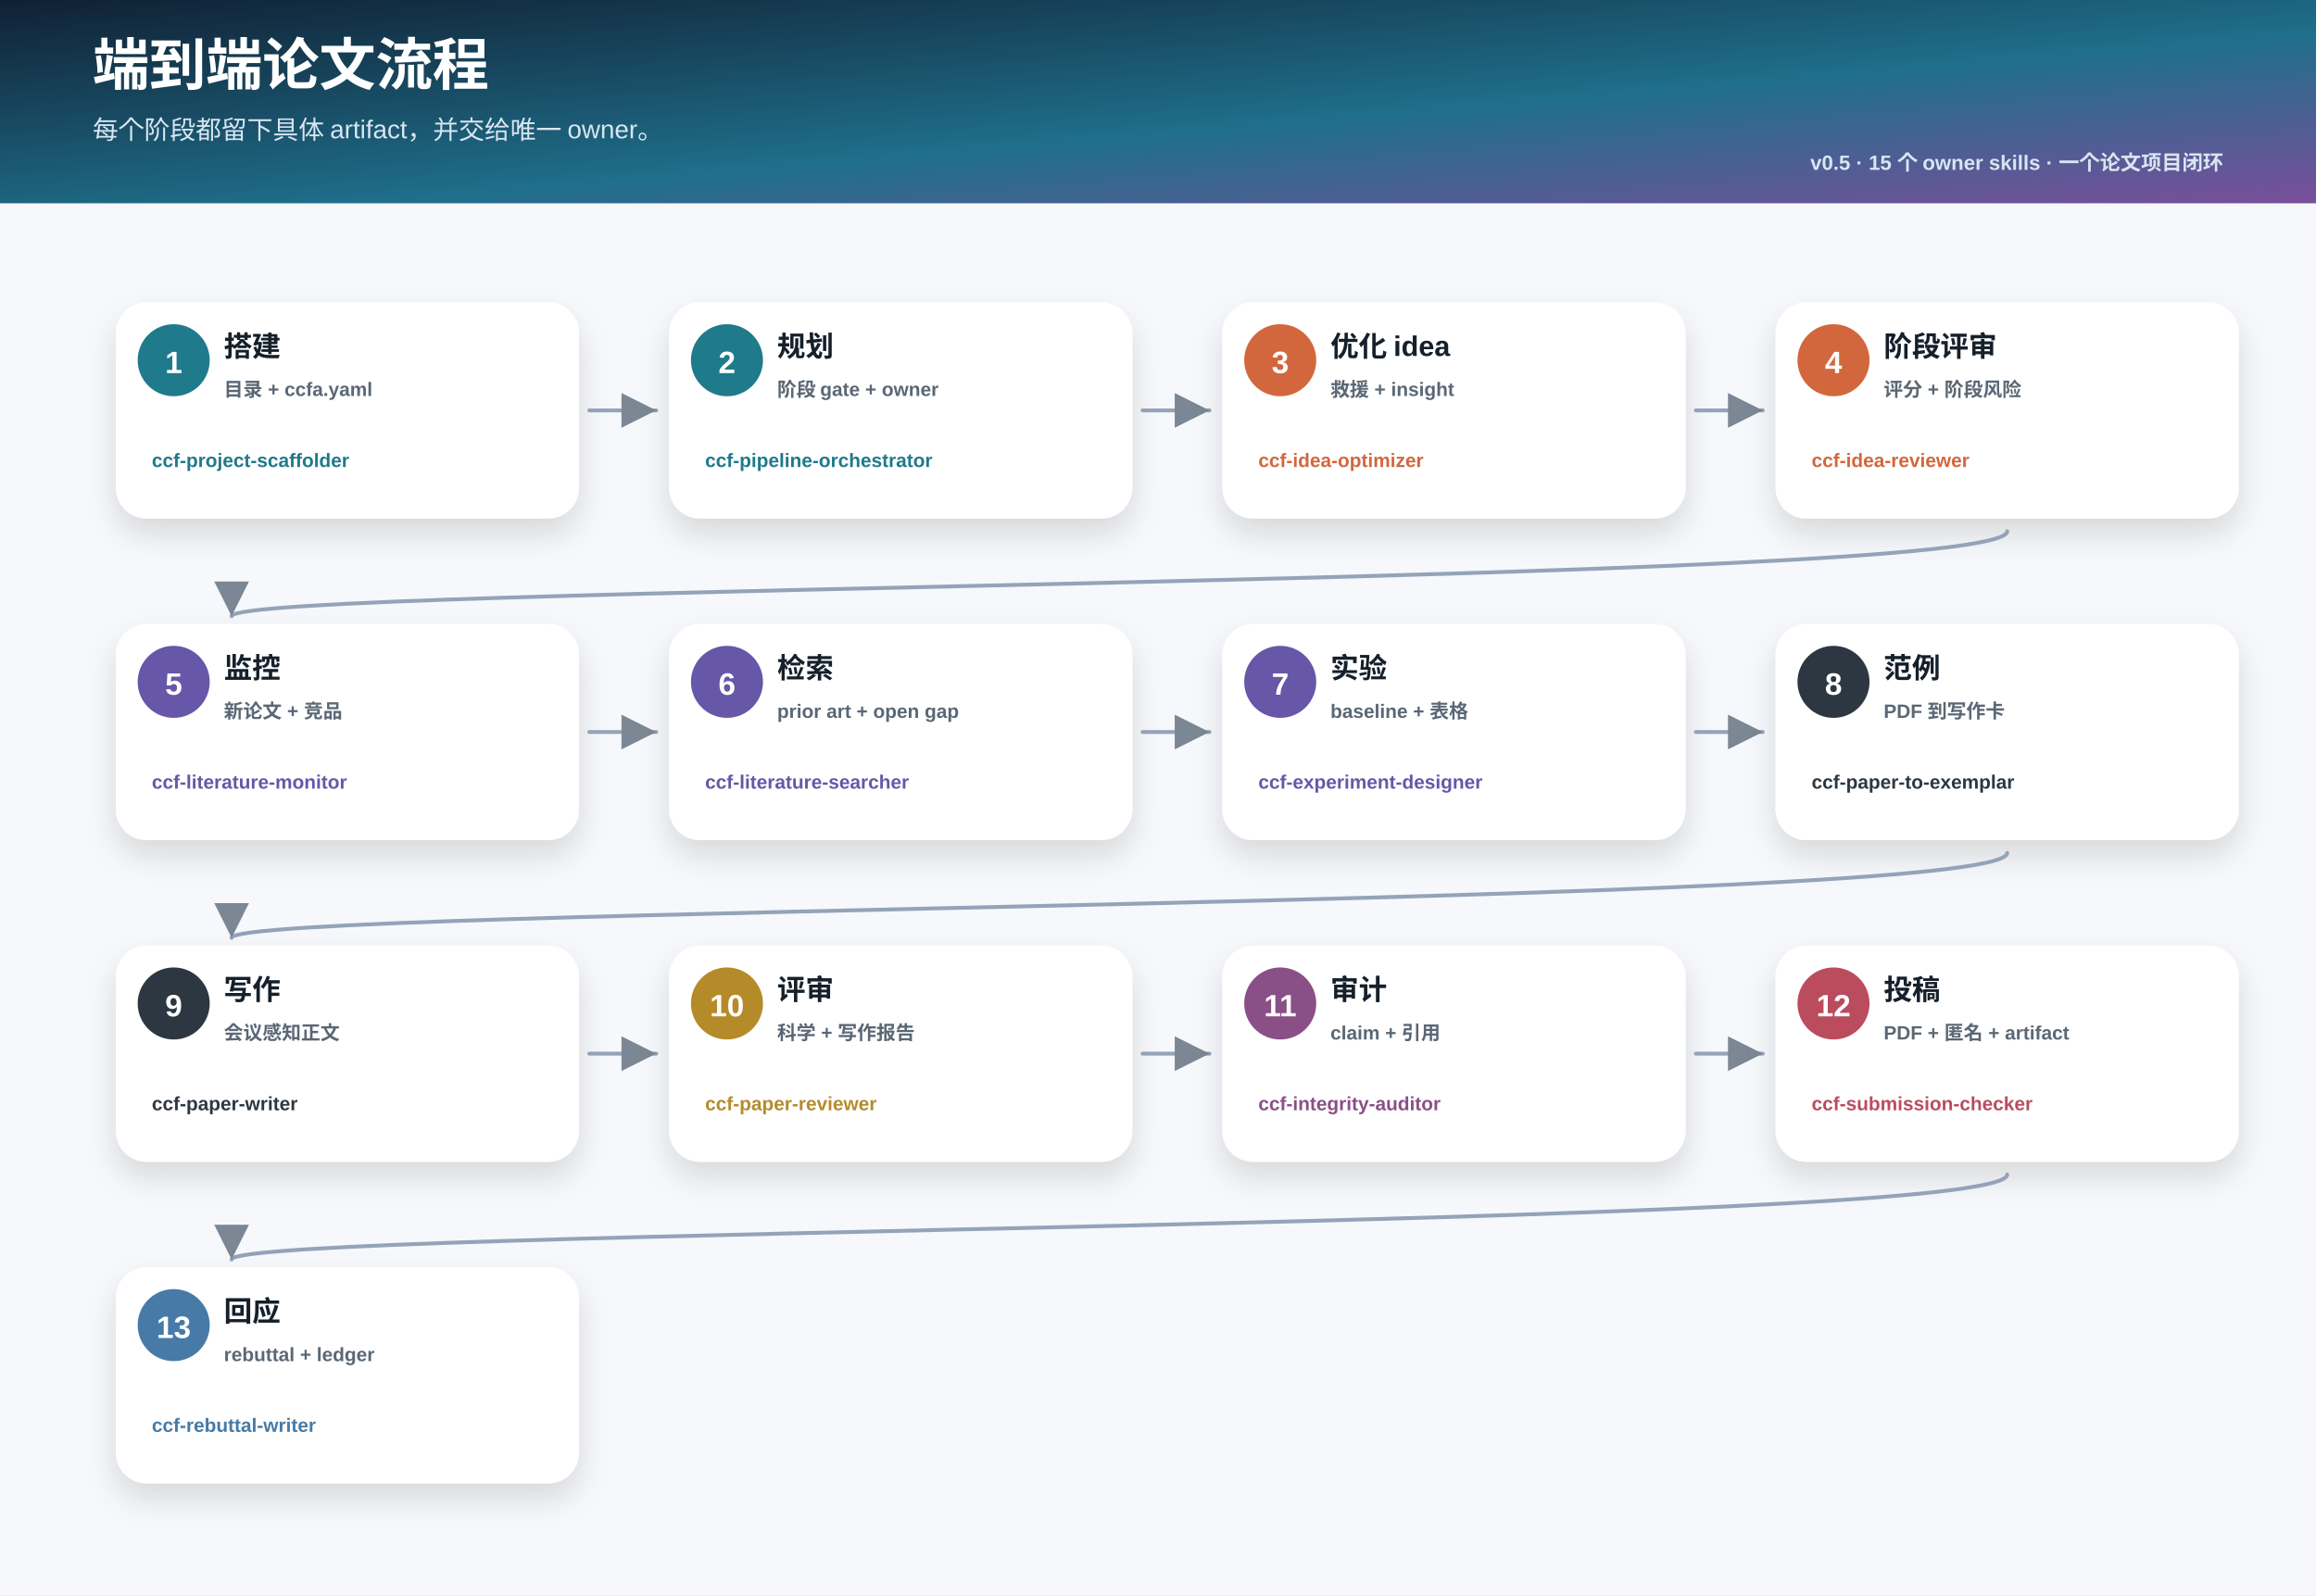
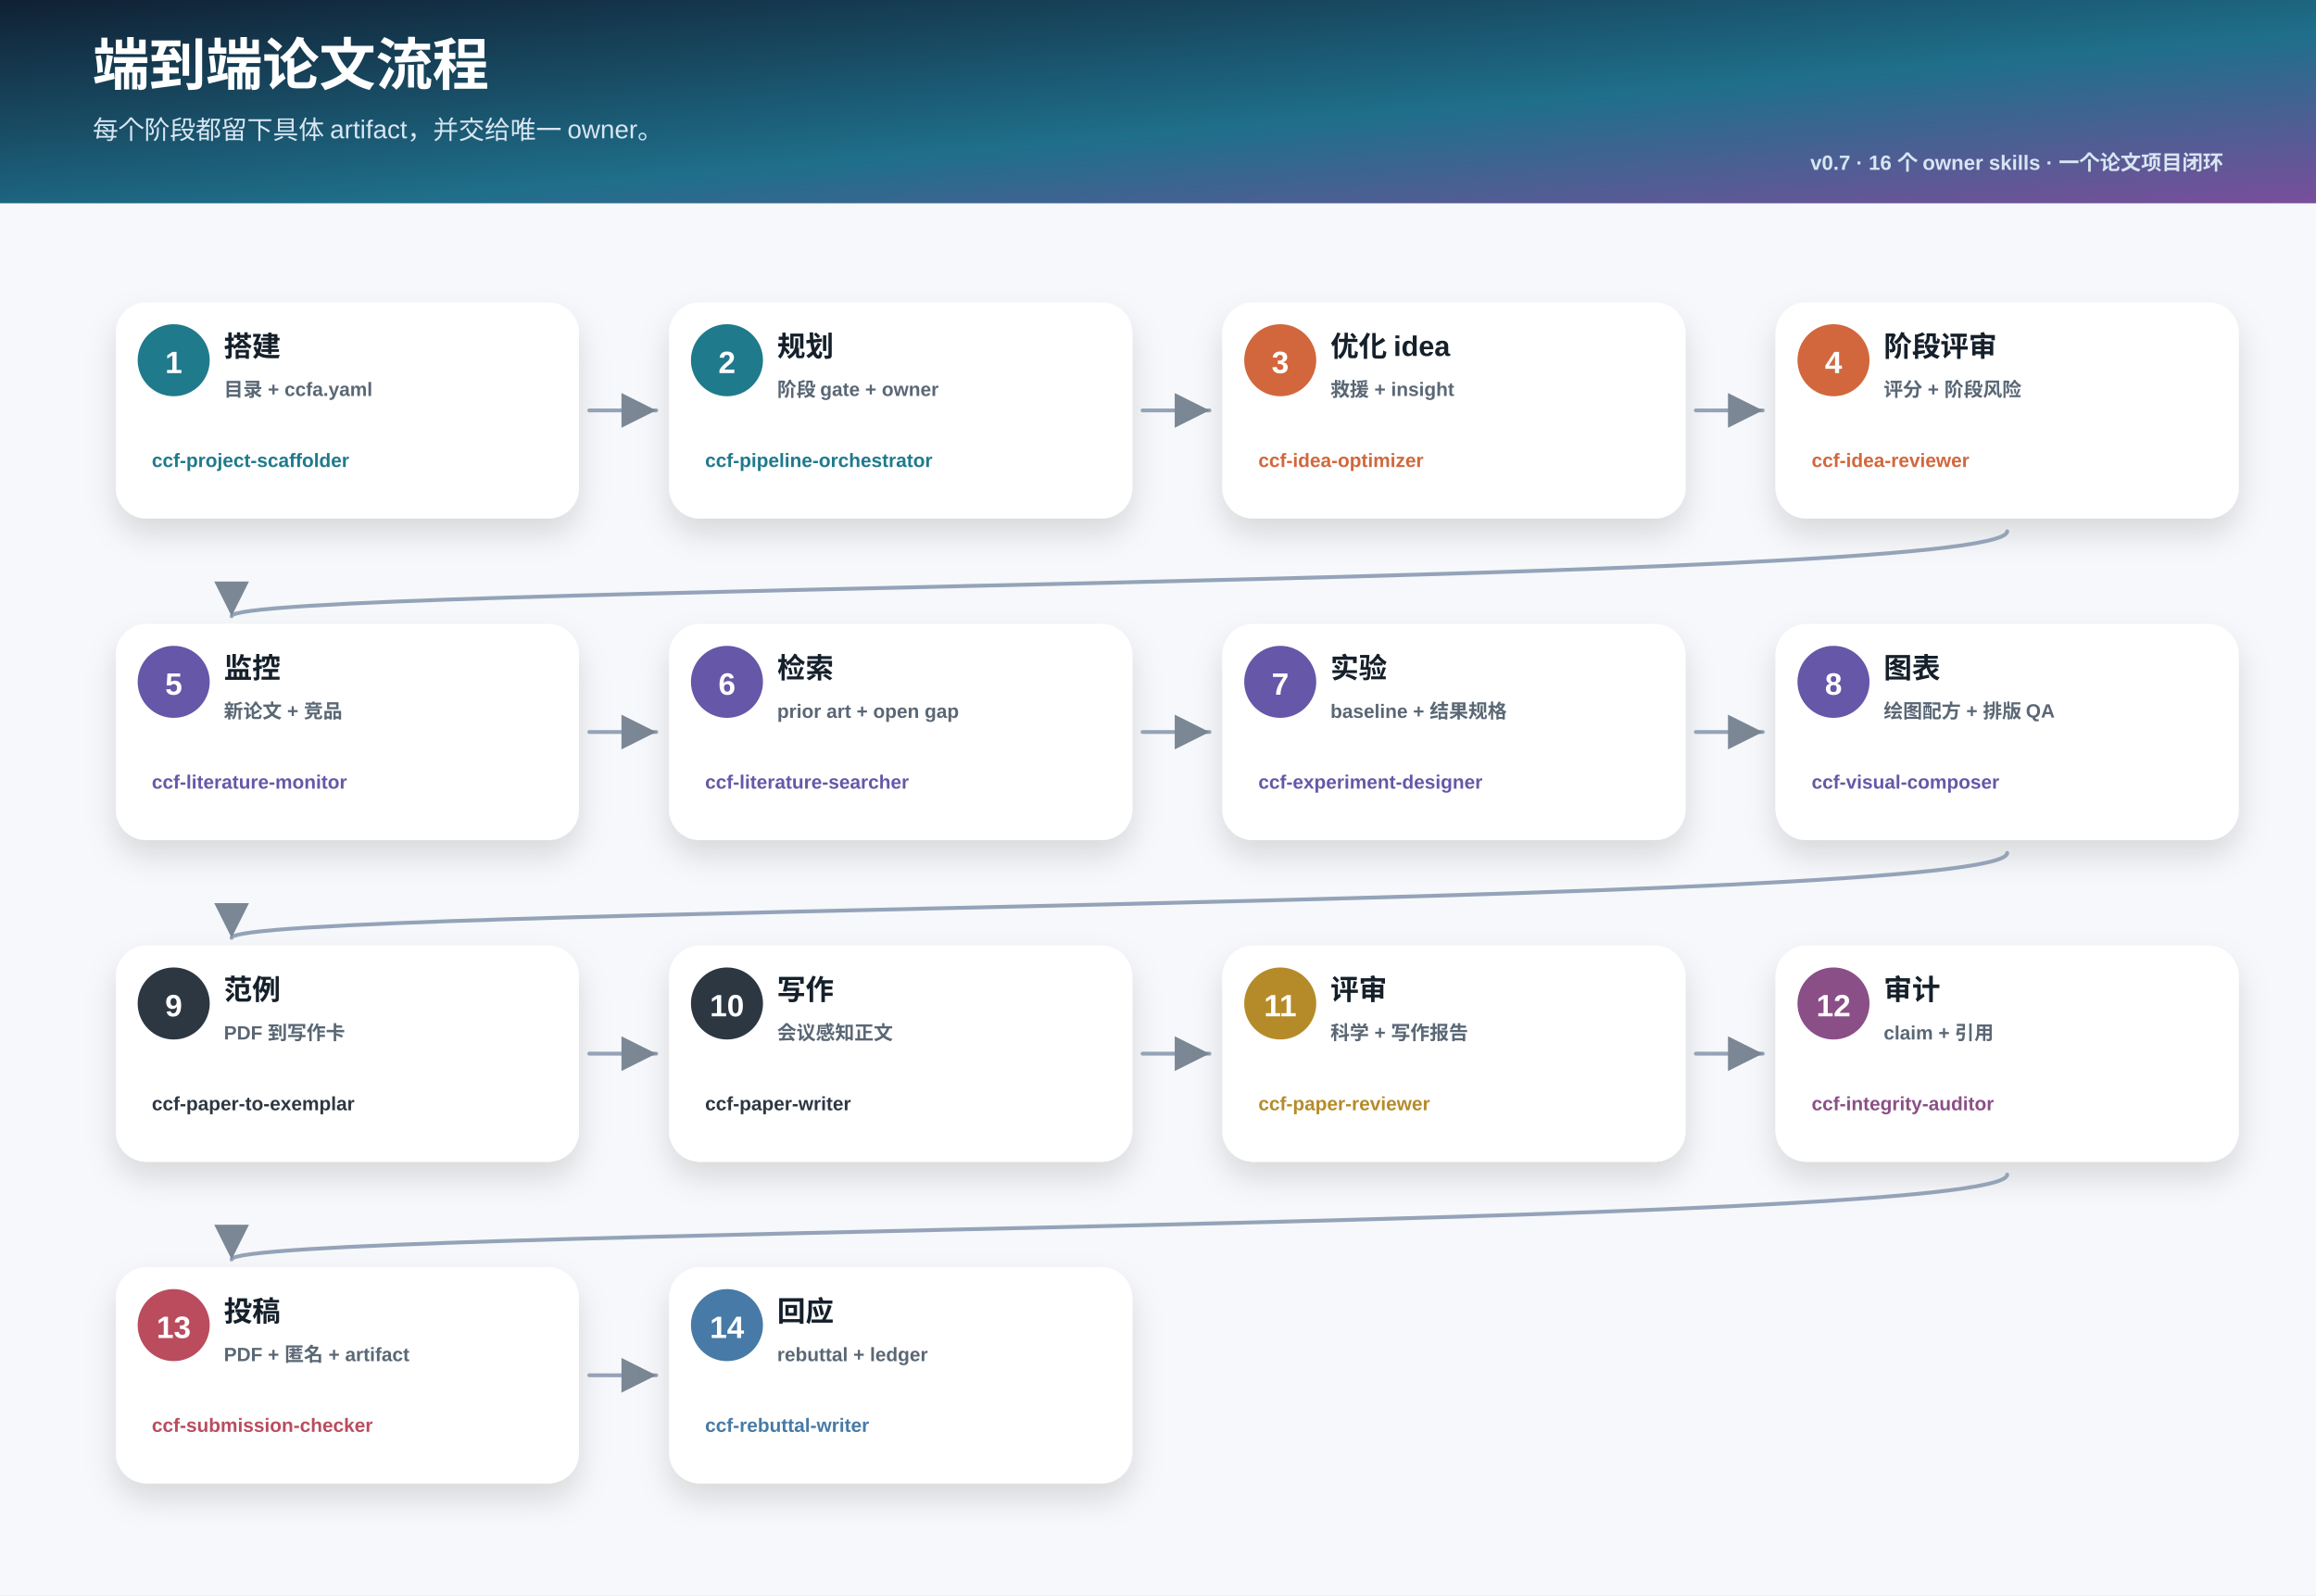
<svg xmlns="http://www.w3.org/2000/svg" width="1800" height="1240" viewBox="0 0 1800 1240">
  <defs>
    <linearGradient id="header" x1="0" y1="0" x2="1" y2="1">
      <stop offset="0" stop-color="#102033" />
      <stop offset="0.58" stop-color="#1F6F8B" />
      <stop offset="1" stop-color="#7A4E9B" />
    </linearGradient>
    <filter id="shadow" x="-20%" y="-20%" width="140%" height="160%">
      <feDropShadow dx="0" dy="12" stdDeviation="12" flood-color="#0B1826" flood-opacity="0.13" />
    </filter>
    <marker id="arrow" markerWidth="13" markerHeight="13" refX="11" refY="6.5" orient="auto">
      <path d="M2,2 L11,6.5 L2,11 Z" fill="#7B8794" />
    </marker>
  </defs>
  <style>text{font-family:Microsoft YaHei, Segoe UI, Arial, sans-serif;dominant-baseline:auto} .mono{font-family:Consolas,Menlo,monospace}</style>
  <rect x="0" y="0" width="1800" height="1240" rx="0" fill="#F6F8FB" stroke="none" stroke-width="2" />
  <rect x="0" y="0" width="1800" height="158" rx="0" fill="url(#header)" stroke="none" stroke-width="2" />
  <text x="72" y="66" font-size="44" font-weight="850" fill="#FFFFFF" text-anchor="start">端到端论文流程</text>
  <text x="72" y="108" font-size="20" font-weight="500" fill="#D8E6F2" text-anchor="start">每个阶段都留下具体 artifact，并交给唯一 owner。</text>
-   <text x="1728" y="132" font-size="16" font-weight="650" fill="#D8E6F2" text-anchor="end">v0.5 · 15 个 owner skills · 一个论文项目闭环</text>
+   <text x="1728" y="132" font-size="16" font-weight="650" fill="#D8E6F2" text-anchor="end">v0.7 · 16 个 owner skills · 一个论文项目闭环</text>
  <rect x="90" y="235" width="360" height="168" rx="24" fill="#FFFFFF" stroke="none" stroke-width="2" filter="url(#shadow)" />
  <circle cx="135" cy="280" r="28" fill="#1F7A8C" />
  <text x="135" y="290" font-size="24" font-weight="850" fill="#FFFFFF" text-anchor="middle">1</text>
  <text x="174" y="277" font-size="22" font-weight="840" fill="#15202B" text-anchor="start">搭建</text>
  <text x="174" y="308" font-size="15" font-weight="560" fill="#5A6775" text-anchor="start">目录 + ccfa.yaml</text>
  <text x="118" y="363" font-size="15" font-weight="760" fill="#1F7A8C" text-anchor="start">ccf-project-scaffolder</text>
  <line x1="458" y1="319" x2="510" y2="319" stroke="#94A3B8" stroke-width="3" stroke-linecap="round" marker-end="url(#arrow)" />
  <rect x="520" y="235" width="360" height="168" rx="24" fill="#FFFFFF" stroke="none" stroke-width="2" filter="url(#shadow)" />
  <circle cx="565" cy="280" r="28" fill="#1F7A8C" />
  <text x="565" y="290" font-size="24" font-weight="850" fill="#FFFFFF" text-anchor="middle">2</text>
  <text x="604" y="277" font-size="22" font-weight="840" fill="#15202B" text-anchor="start">规划</text>
  <text x="604" y="308" font-size="15" font-weight="560" fill="#5A6775" text-anchor="start">阶段 gate + owner</text>
  <text x="548" y="363" font-size="15" font-weight="760" fill="#1F7A8C" text-anchor="start">ccf-pipeline-orchestrator</text>
  <line x1="888" y1="319" x2="940" y2="319" stroke="#94A3B8" stroke-width="3" stroke-linecap="round" marker-end="url(#arrow)" />
  <rect x="950" y="235" width="360" height="168" rx="24" fill="#FFFFFF" stroke="none" stroke-width="2" filter="url(#shadow)" />
  <circle cx="995" cy="280" r="28" fill="#D2673D" />
  <text x="995" y="290" font-size="24" font-weight="850" fill="#FFFFFF" text-anchor="middle">3</text>
  <text x="1034" y="277" font-size="22" font-weight="840" fill="#15202B" text-anchor="start">优化 idea</text>
  <text x="1034" y="308" font-size="15" font-weight="560" fill="#5A6775" text-anchor="start">救援 + insight</text>
  <text x="978" y="363" font-size="15" font-weight="760" fill="#D2673D" text-anchor="start">ccf-idea-optimizer</text>
  <line x1="1318" y1="319" x2="1370" y2="319" stroke="#94A3B8" stroke-width="3" stroke-linecap="round" marker-end="url(#arrow)" />
  <rect x="1380" y="235" width="360" height="168" rx="24" fill="#FFFFFF" stroke="none" stroke-width="2" filter="url(#shadow)" />
  <circle cx="1425" cy="280" r="28" fill="#D2673D" />
  <text x="1425" y="290" font-size="24" font-weight="850" fill="#FFFFFF" text-anchor="middle">4</text>
  <text x="1464" y="277" font-size="22" font-weight="840" fill="#15202B" text-anchor="start">阶段评审</text>
  <text x="1464" y="308" font-size="15" font-weight="560" fill="#5A6775" text-anchor="start">评分 + 阶段风险</text>
  <text x="1408" y="363" font-size="15" font-weight="760" fill="#D2673D" text-anchor="start">ccf-idea-reviewer</text>
  <path d="M1560 413 C1560 455, 180 455, 180 479" fill="none" stroke="#94A3B8" stroke-width="3" stroke-linecap="round" stroke-linejoin="round" marker-end="url(#arrow)" />
  <rect x="90" y="485" width="360" height="168" rx="24" fill="#FFFFFF" stroke="none" stroke-width="2" filter="url(#shadow)" />
  <circle cx="135" cy="530" r="28" fill="#6657A8" />
  <text x="135" y="540" font-size="24" font-weight="850" fill="#FFFFFF" text-anchor="middle">5</text>
  <text x="174" y="527" font-size="22" font-weight="840" fill="#15202B" text-anchor="start">监控</text>
  <text x="174" y="558" font-size="15" font-weight="560" fill="#5A6775" text-anchor="start">新论文 + 竞品</text>
  <text x="118" y="613" font-size="15" font-weight="760" fill="#6657A8" text-anchor="start">ccf-literature-monitor</text>
  <line x1="458" y1="569" x2="510" y2="569" stroke="#94A3B8" stroke-width="3" stroke-linecap="round" marker-end="url(#arrow)" />
  <rect x="520" y="485" width="360" height="168" rx="24" fill="#FFFFFF" stroke="none" stroke-width="2" filter="url(#shadow)" />
  <circle cx="565" cy="530" r="28" fill="#6657A8" />
  <text x="565" y="540" font-size="24" font-weight="850" fill="#FFFFFF" text-anchor="middle">6</text>
  <text x="604" y="527" font-size="22" font-weight="840" fill="#15202B" text-anchor="start">检索</text>
  <text x="604" y="558" font-size="15" font-weight="560" fill="#5A6775" text-anchor="start">prior art + open gap</text>
  <text x="548" y="613" font-size="15" font-weight="760" fill="#6657A8" text-anchor="start">ccf-literature-searcher</text>
  <line x1="888" y1="569" x2="940" y2="569" stroke="#94A3B8" stroke-width="3" stroke-linecap="round" marker-end="url(#arrow)" />
  <rect x="950" y="485" width="360" height="168" rx="24" fill="#FFFFFF" stroke="none" stroke-width="2" filter="url(#shadow)" />
  <circle cx="995" cy="530" r="28" fill="#6657A8" />
  <text x="995" y="540" font-size="24" font-weight="850" fill="#FFFFFF" text-anchor="middle">7</text>
  <text x="1034" y="527" font-size="22" font-weight="840" fill="#15202B" text-anchor="start">实验</text>
-   <text x="1034" y="558" font-size="15" font-weight="560" fill="#5A6775" text-anchor="start">baseline + 表格</text>
+   <text x="1034" y="558" font-size="15" font-weight="560" fill="#5A6775" text-anchor="start">baseline + 结果规格</text>
  <text x="978" y="613" font-size="15" font-weight="760" fill="#6657A8" text-anchor="start">ccf-experiment-designer</text>
  <line x1="1318" y1="569" x2="1370" y2="569" stroke="#94A3B8" stroke-width="3" stroke-linecap="round" marker-end="url(#arrow)" />
  <rect x="1380" y="485" width="360" height="168" rx="24" fill="#FFFFFF" stroke="none" stroke-width="2" filter="url(#shadow)" />
-   <circle cx="1425" cy="530" r="28" fill="#2D3742" />
+   <circle cx="1425" cy="530" r="28" fill="#6657A8" />
  <text x="1425" y="540" font-size="24" font-weight="850" fill="#FFFFFF" text-anchor="middle">8</text>
-   <text x="1464" y="527" font-size="22" font-weight="840" fill="#15202B" text-anchor="start">范例</text>
-   <text x="1464" y="558" font-size="15" font-weight="560" fill="#5A6775" text-anchor="start">PDF 到写作卡</text>
-   <text x="1408" y="613" font-size="15" font-weight="760" fill="#2D3742" text-anchor="start">ccf-paper-to-exemplar</text>
+   <text x="1464" y="527" font-size="22" font-weight="840" fill="#15202B" text-anchor="start">图表</text>
+   <text x="1464" y="558" font-size="15" font-weight="560" fill="#5A6775" text-anchor="start">绘图配方 + 排版 QA</text>
+   <text x="1408" y="613" font-size="15" font-weight="760" fill="#6657A8" text-anchor="start">ccf-visual-composer</text>
  <path d="M1560 663 C1560 705, 180 705, 180 729" fill="none" stroke="#94A3B8" stroke-width="3" stroke-linecap="round" stroke-linejoin="round" marker-end="url(#arrow)" />
  <rect x="90" y="735" width="360" height="168" rx="24" fill="#FFFFFF" stroke="none" stroke-width="2" filter="url(#shadow)" />
  <circle cx="135" cy="780" r="28" fill="#2D3742" />
  <text x="135" y="790" font-size="24" font-weight="850" fill="#FFFFFF" text-anchor="middle">9</text>
-   <text x="174" y="777" font-size="22" font-weight="840" fill="#15202B" text-anchor="start">写作</text>
-   <text x="174" y="808" font-size="15" font-weight="560" fill="#5A6775" text-anchor="start">会议感知正文</text>
-   <text x="118" y="863" font-size="15" font-weight="760" fill="#2D3742" text-anchor="start">ccf-paper-writer</text>
+   <text x="174" y="777" font-size="22" font-weight="840" fill="#15202B" text-anchor="start">范例</text>
+   <text x="174" y="808" font-size="15" font-weight="560" fill="#5A6775" text-anchor="start">PDF 到写作卡</text>
+   <text x="118" y="863" font-size="15" font-weight="760" fill="#2D3742" text-anchor="start">ccf-paper-to-exemplar</text>
  <line x1="458" y1="819" x2="510" y2="819" stroke="#94A3B8" stroke-width="3" stroke-linecap="round" marker-end="url(#arrow)" />
  <rect x="520" y="735" width="360" height="168" rx="24" fill="#FFFFFF" stroke="none" stroke-width="2" filter="url(#shadow)" />
-   <circle cx="565" cy="780" r="28" fill="#B58B2A" />
+   <circle cx="565" cy="780" r="28" fill="#2D3742" />
  <text x="565" y="790" font-size="24" font-weight="850" fill="#FFFFFF" text-anchor="middle">10</text>
-   <text x="604" y="777" font-size="22" font-weight="840" fill="#15202B" text-anchor="start">评审</text>
-   <text x="604" y="808" font-size="15" font-weight="560" fill="#5A6775" text-anchor="start">科学 + 写作报告</text>
-   <text x="548" y="863" font-size="15" font-weight="760" fill="#B58B2A" text-anchor="start">ccf-paper-reviewer</text>
+   <text x="604" y="777" font-size="22" font-weight="840" fill="#15202B" text-anchor="start">写作</text>
+   <text x="604" y="808" font-size="15" font-weight="560" fill="#5A6775" text-anchor="start">会议感知正文</text>
+   <text x="548" y="863" font-size="15" font-weight="760" fill="#2D3742" text-anchor="start">ccf-paper-writer</text>
  <line x1="888" y1="819" x2="940" y2="819" stroke="#94A3B8" stroke-width="3" stroke-linecap="round" marker-end="url(#arrow)" />
  <rect x="950" y="735" width="360" height="168" rx="24" fill="#FFFFFF" stroke="none" stroke-width="2" filter="url(#shadow)" />
-   <circle cx="995" cy="780" r="28" fill="#8A4F86" />
+   <circle cx="995" cy="780" r="28" fill="#B58B2A" />
  <text x="995" y="790" font-size="24" font-weight="850" fill="#FFFFFF" text-anchor="middle">11</text>
-   <text x="1034" y="777" font-size="22" font-weight="840" fill="#15202B" text-anchor="start">审计</text>
-   <text x="1034" y="808" font-size="15" font-weight="560" fill="#5A6775" text-anchor="start">claim + 引用</text>
-   <text x="978" y="863" font-size="15" font-weight="760" fill="#8A4F86" text-anchor="start">ccf-integrity-auditor</text>
+   <text x="1034" y="777" font-size="22" font-weight="840" fill="#15202B" text-anchor="start">评审</text>
+   <text x="1034" y="808" font-size="15" font-weight="560" fill="#5A6775" text-anchor="start">科学 + 写作报告</text>
+   <text x="978" y="863" font-size="15" font-weight="760" fill="#B58B2A" text-anchor="start">ccf-paper-reviewer</text>
  <line x1="1318" y1="819" x2="1370" y2="819" stroke="#94A3B8" stroke-width="3" stroke-linecap="round" marker-end="url(#arrow)" />
  <rect x="1380" y="735" width="360" height="168" rx="24" fill="#FFFFFF" stroke="none" stroke-width="2" filter="url(#shadow)" />
-   <circle cx="1425" cy="780" r="28" fill="#BA4C5E" />
+   <circle cx="1425" cy="780" r="28" fill="#8A4F86" />
  <text x="1425" y="790" font-size="24" font-weight="850" fill="#FFFFFF" text-anchor="middle">12</text>
-   <text x="1464" y="777" font-size="22" font-weight="840" fill="#15202B" text-anchor="start">投稿</text>
-   <text x="1464" y="808" font-size="15" font-weight="560" fill="#5A6775" text-anchor="start">PDF + 匿名 + artifact</text>
-   <text x="1408" y="863" font-size="15" font-weight="760" fill="#BA4C5E" text-anchor="start">ccf-submission-checker</text>
+   <text x="1464" y="777" font-size="22" font-weight="840" fill="#15202B" text-anchor="start">审计</text>
+   <text x="1464" y="808" font-size="15" font-weight="560" fill="#5A6775" text-anchor="start">claim + 引用</text>
+   <text x="1408" y="863" font-size="15" font-weight="760" fill="#8A4F86" text-anchor="start">ccf-integrity-auditor</text>
  <path d="M1560 913 C1560 955, 180 955, 180 979" fill="none" stroke="#94A3B8" stroke-width="3" stroke-linecap="round" stroke-linejoin="round" marker-end="url(#arrow)" />
  <rect x="90" y="985" width="360" height="168" rx="24" fill="#FFFFFF" stroke="none" stroke-width="2" filter="url(#shadow)" />
-   <circle cx="135" cy="1030" r="28" fill="#477AA6" />
+   <circle cx="135" cy="1030" r="28" fill="#BA4C5E" />
  <text x="135" y="1040" font-size="24" font-weight="850" fill="#FFFFFF" text-anchor="middle">13</text>
-   <text x="174" y="1027" font-size="22" font-weight="840" fill="#15202B" text-anchor="start">回应</text>
-   <text x="174" y="1058" font-size="15" font-weight="560" fill="#5A6775" text-anchor="start">rebuttal + ledger</text>
-   <text x="118" y="1113" font-size="15" font-weight="760" fill="#477AA6" text-anchor="start">ccf-rebuttal-writer</text>
+   <text x="174" y="1027" font-size="22" font-weight="840" fill="#15202B" text-anchor="start">投稿</text>
+   <text x="174" y="1058" font-size="15" font-weight="560" fill="#5A6775" text-anchor="start">PDF + 匿名 + artifact</text>
+   <text x="118" y="1113" font-size="15" font-weight="760" fill="#BA4C5E" text-anchor="start">ccf-submission-checker</text>
+   <line x1="458" y1="1069" x2="510" y2="1069" stroke="#94A3B8" stroke-width="3" stroke-linecap="round" marker-end="url(#arrow)" />
+   <rect x="520" y="985" width="360" height="168" rx="24" fill="#FFFFFF" stroke="none" stroke-width="2" filter="url(#shadow)" />
+   <circle cx="565" cy="1030" r="28" fill="#477AA6" />
+   <text x="565" y="1040" font-size="24" font-weight="850" fill="#FFFFFF" text-anchor="middle">14</text>
+   <text x="604" y="1027" font-size="22" font-weight="840" fill="#15202B" text-anchor="start">回应</text>
+   <text x="604" y="1058" font-size="15" font-weight="560" fill="#5A6775" text-anchor="start">rebuttal + ledger</text>
+   <text x="548" y="1113" font-size="15" font-weight="760" fill="#477AA6" text-anchor="start">ccf-rebuttal-writer</text>
</svg>
